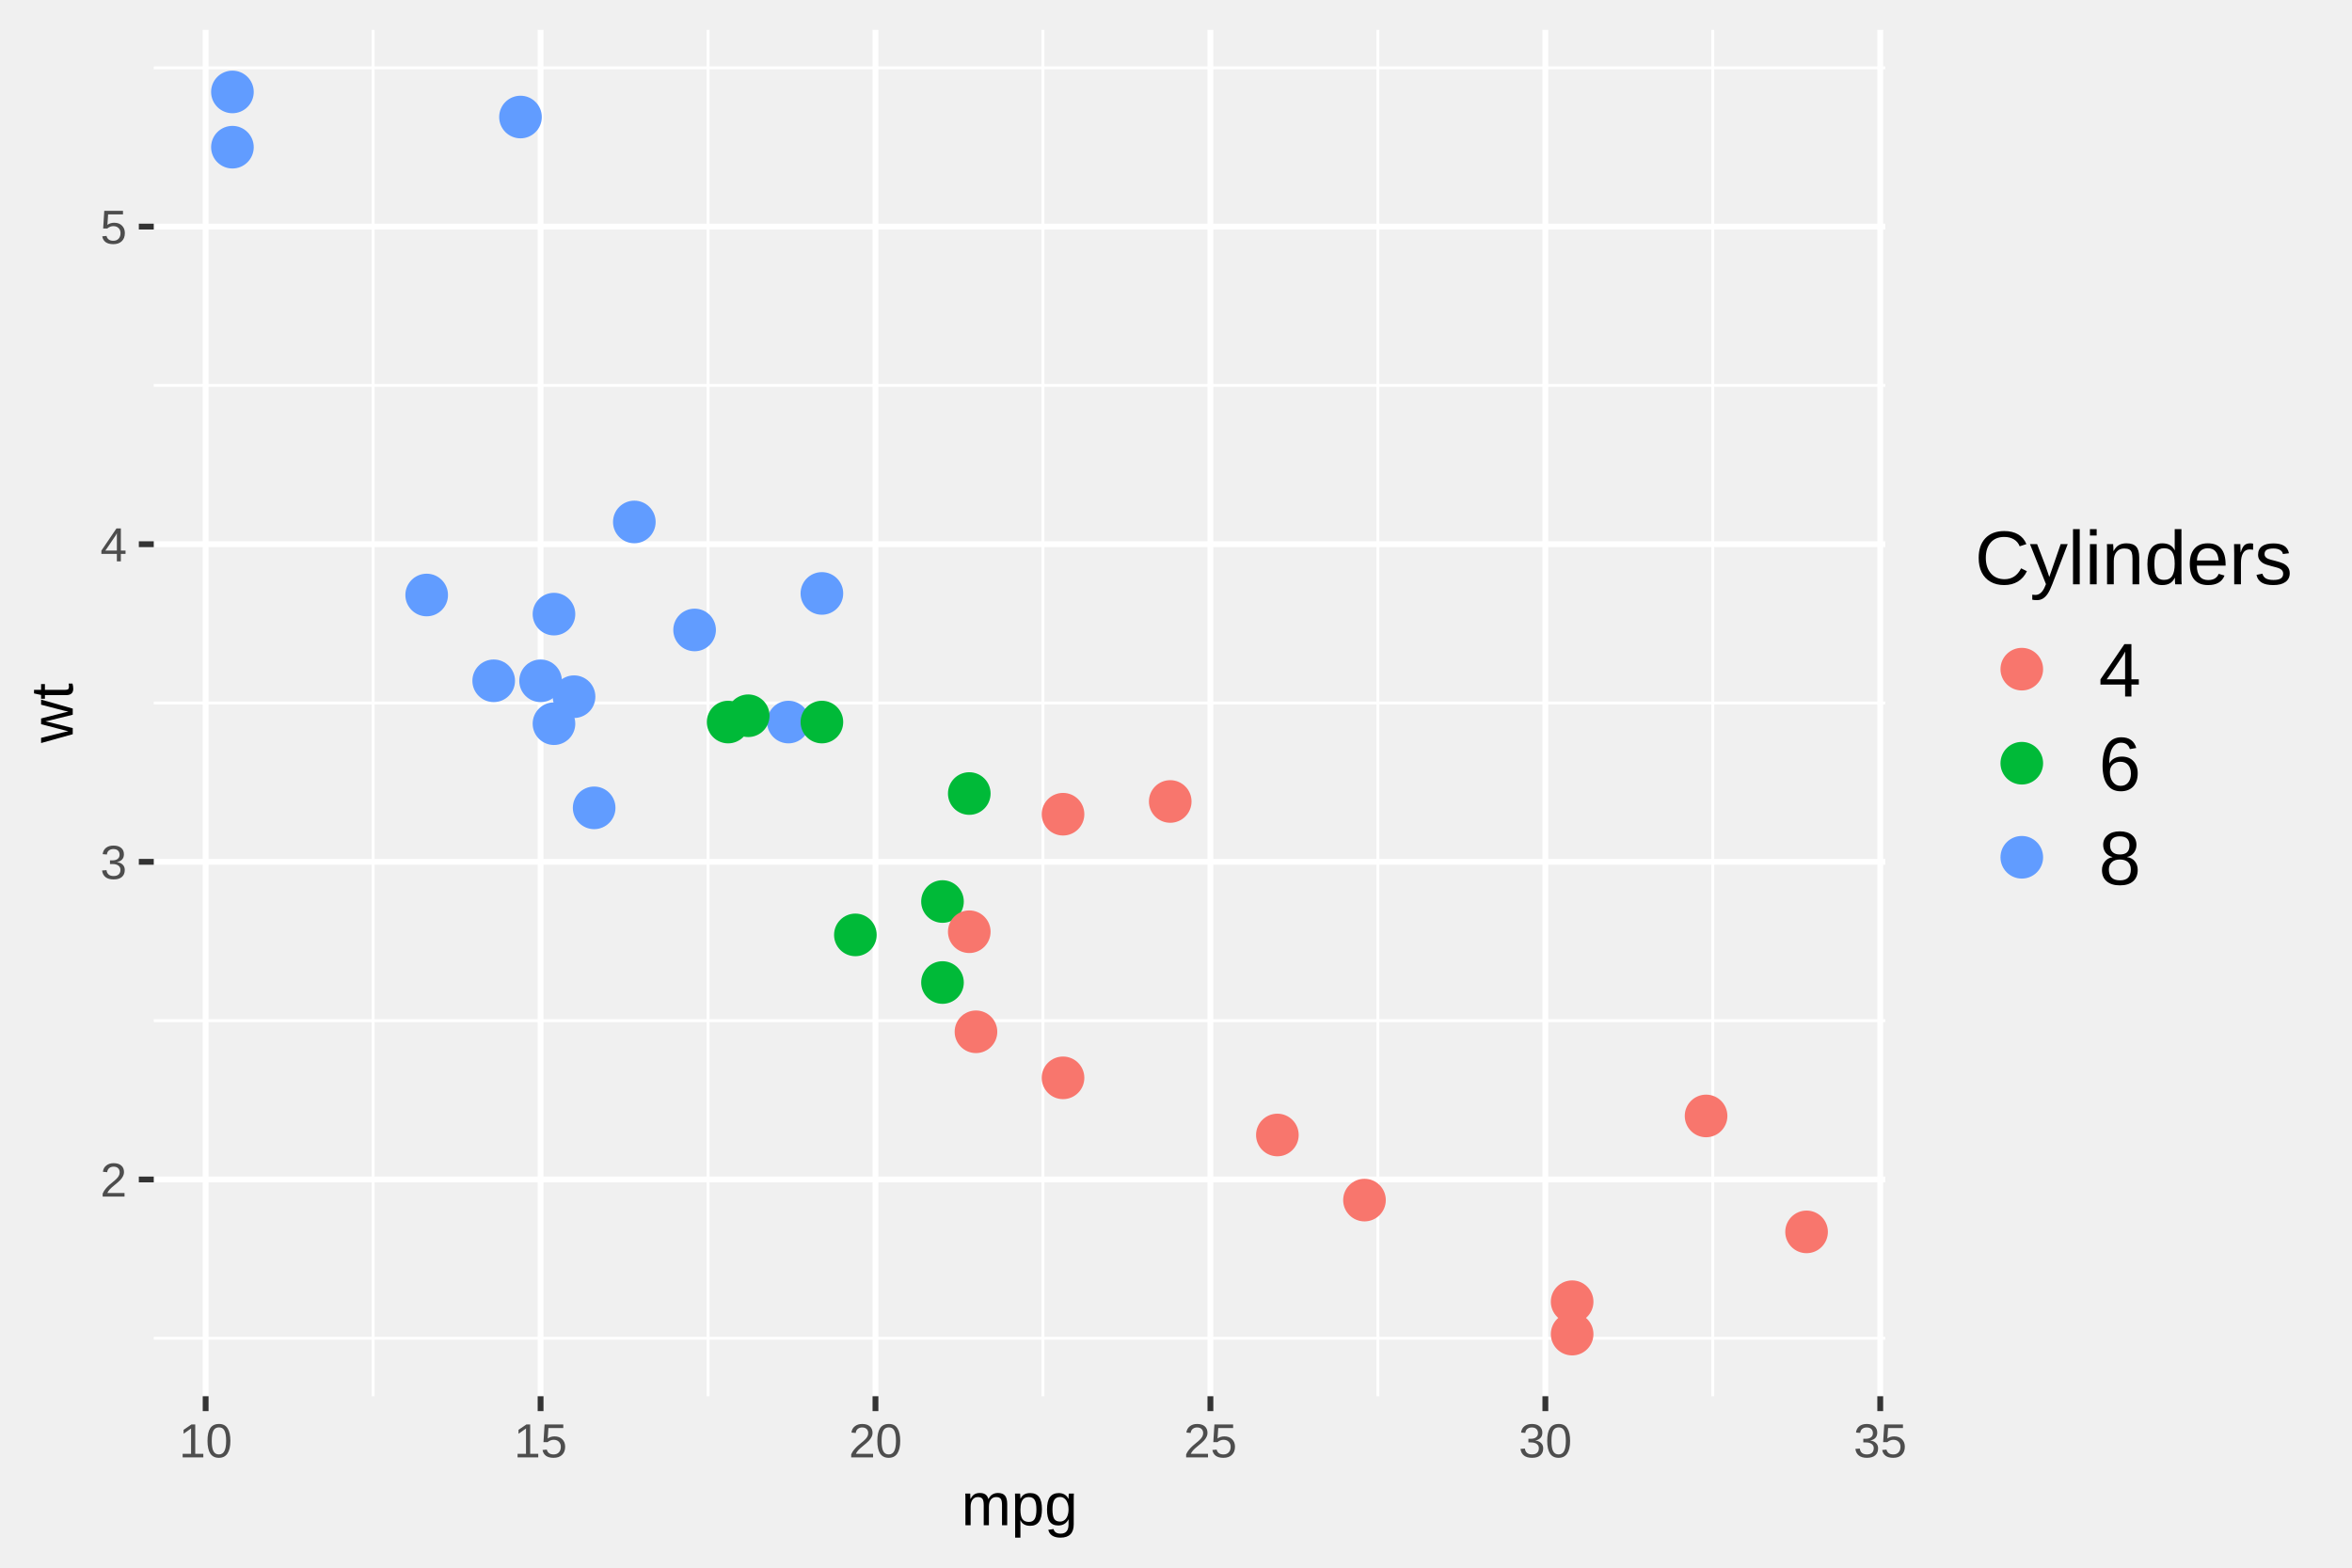
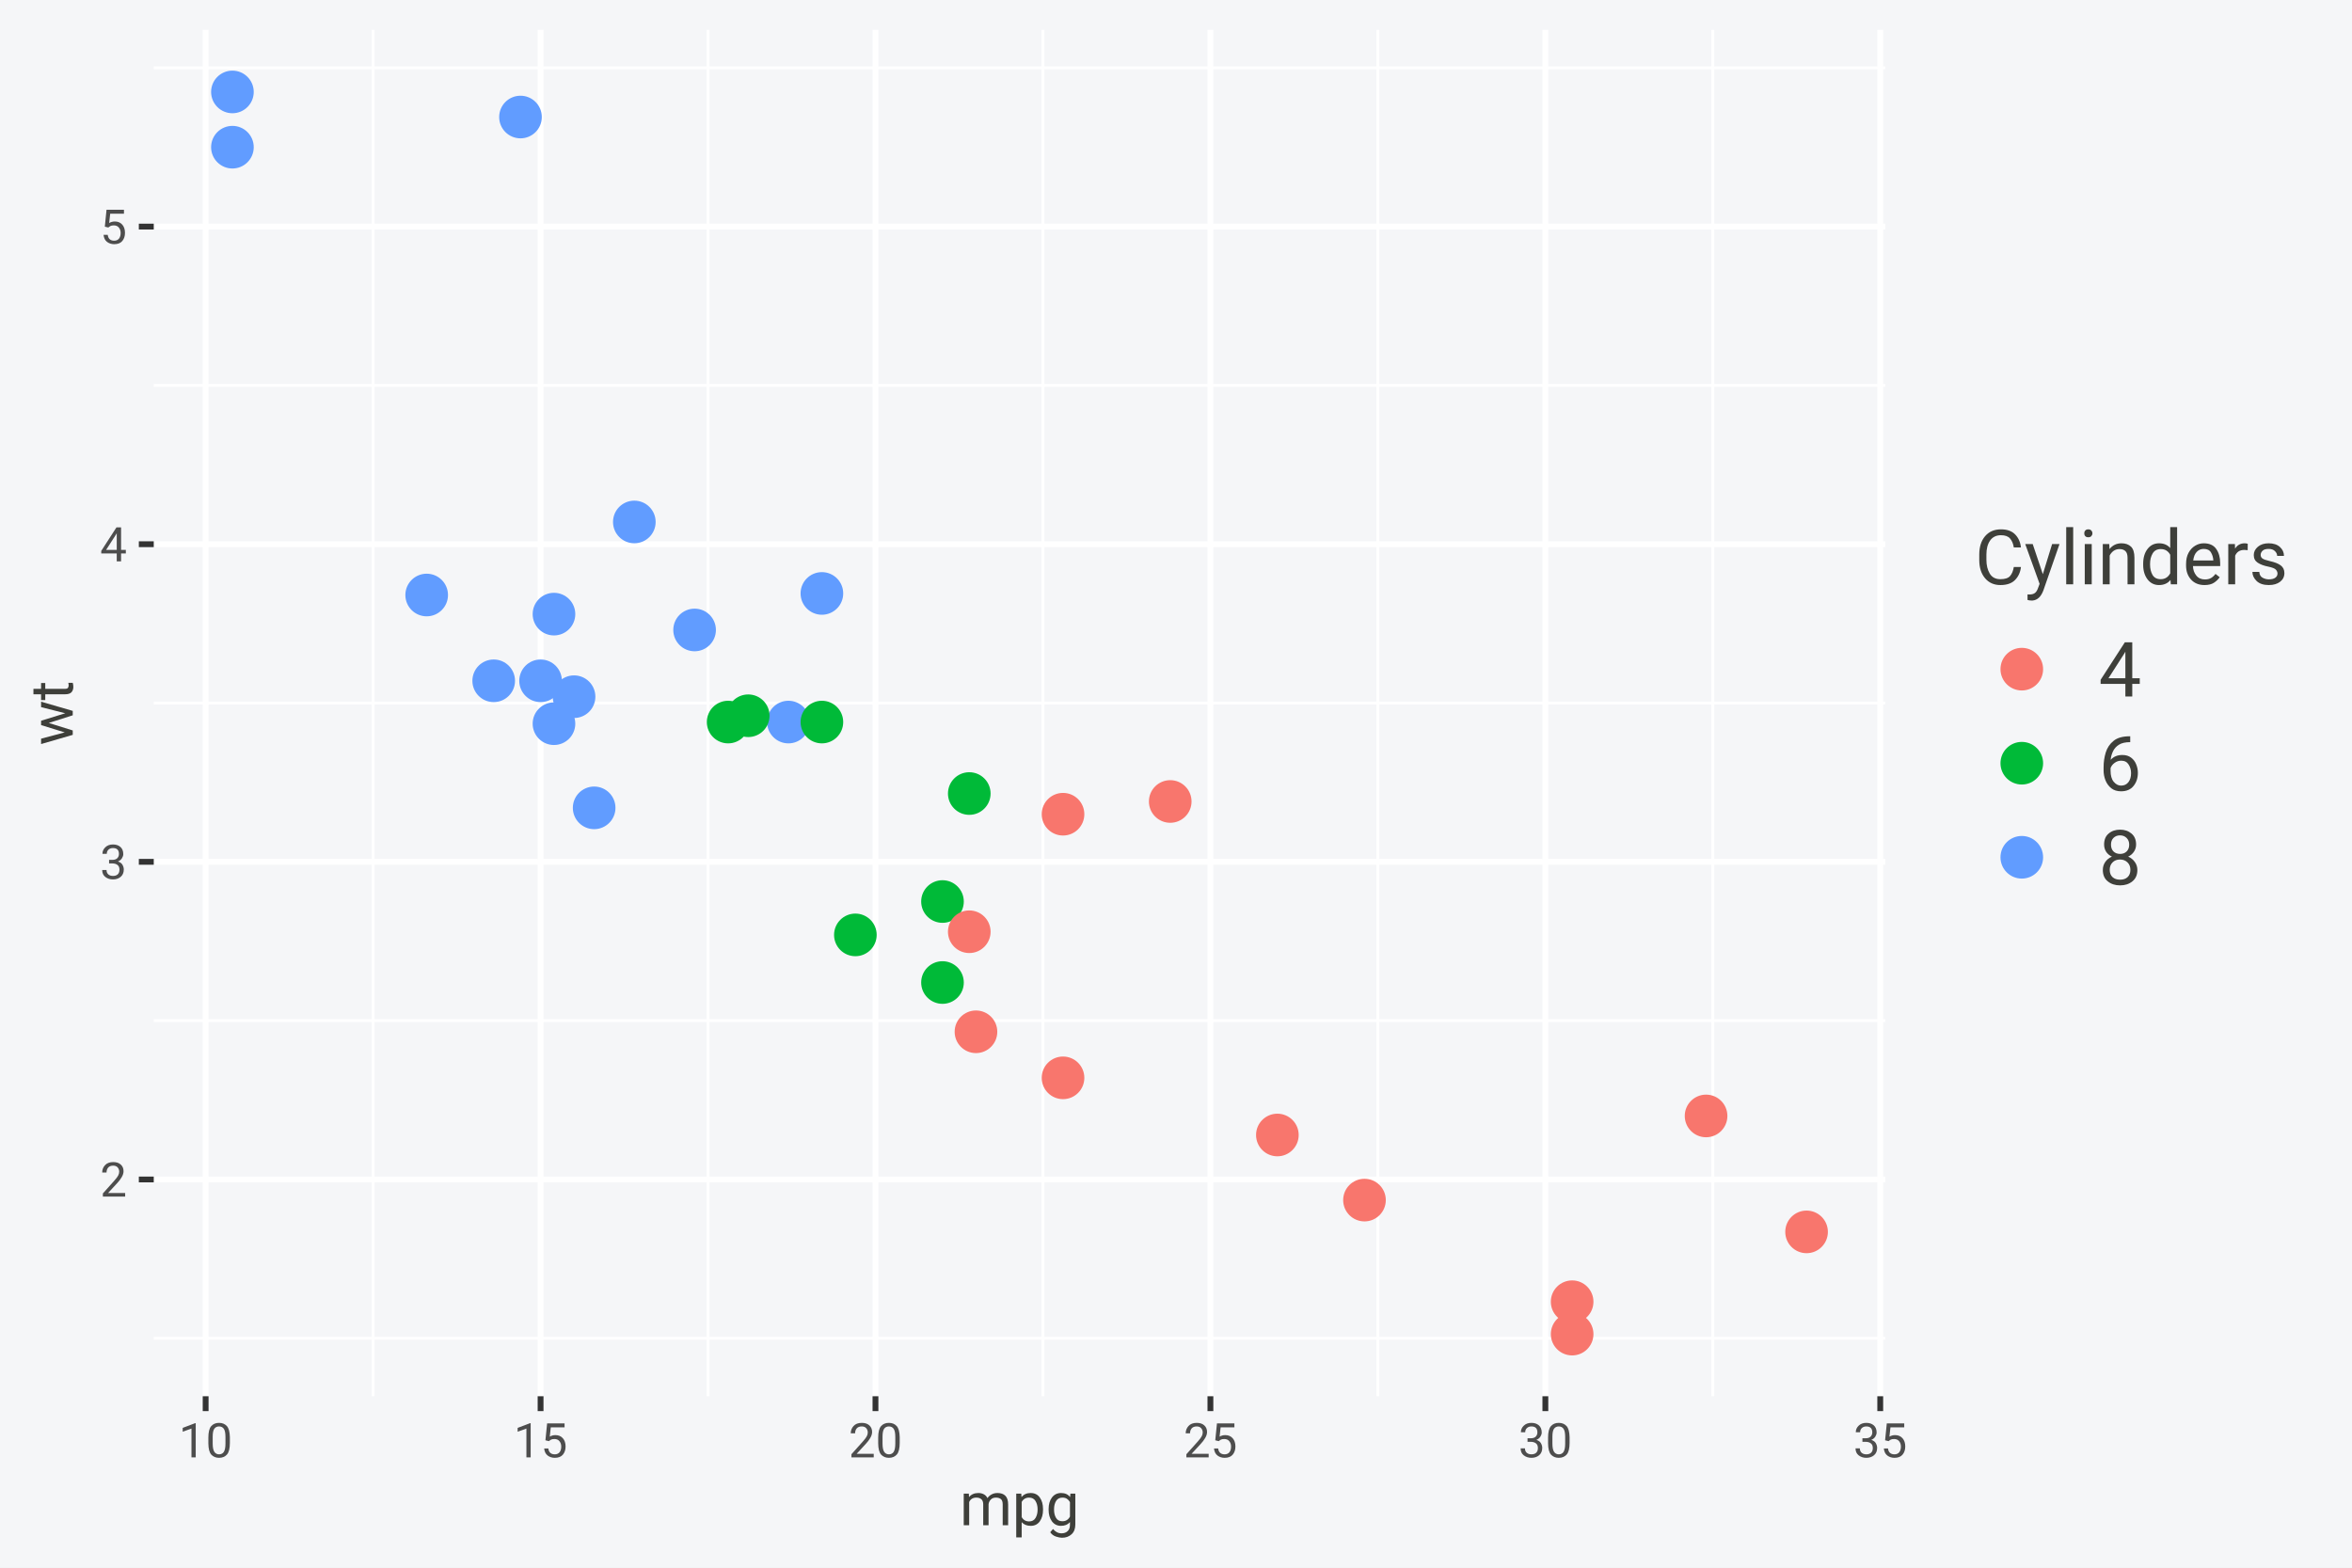
<svg xmlns="http://www.w3.org/2000/svg" width="432.00pt" height="288.00pt" viewBox="0 0 432.00 288.00">
  <g class="svglite">
    <defs>
      <style type="text/css">
-     .svglite line, .svglite polyline, .svglite polygon, .svglite path, .svglite rect, .svglite circle {
+     /* theme-aware-processed */
+     .svglite line, .svglite polyline, .svglite polygon, .svglite path, .svglite circle {
      fill: none;
-       stroke: #000000;
+       stroke: #3E3F3A;
+       stroke-linecap: round;
+       stroke-linejoin: round;
+       stroke-miterlimit: 10.00;
+     }
+     .svglite &gt; g &gt; rect {
+       fill: none;
+       stroke: #3E3F3A;
      stroke-linecap: round;
      stroke-linejoin: round;
      stroke-miterlimit: 10.00;
    }
    .svglite text {
      white-space: pre;
+       fill: #3E3F3A;
    }
    .svglite g.glyphgroup path {
      fill: inherit;
      stroke: none;
    }
  </style>
    </defs>
-     <rect width="100%" height="100%" style="stroke: none; fill: none;" />
+     <rect width="100%" height="100%" style="stroke: none; fill: #F5F6F8;" />
    <defs>
      <clipPath id="cpMC4wMHw0MzIuMDB8MC4wMHwyODguMDA=">
        <rect x="0.00" y="0.00" width="432.00" height="288.00" />
      </clipPath>
    </defs>
    <g clip-path="url(#cpMC4wMHw0MzIuMDB8MC4wMHwyODguMDA=)">
-       <rect x="0" y="0.00" width="432.00" height="288.00" style="stroke-width: 1.07; stroke: none;" />
-     </g>
+       <rect x="0" y="0.00" width="432.00" height="288.00" style="stroke-width: 1.07; stroke: none;" /> fill: #F5F6F8;' /&gt;
+ </g>
    <defs>
      <clipPath id="cpMjguMjR8MzQ2LjI3fDUuNDh8MjU2LjUw">
        <rect x="28.24" y="5.48" width="318.04" height="251.02" />
      </clipPath>
    </defs>
    <g clip-path="url(#cpMjguMjR8MzQ2LjI3fDUuNDh8MjU2LjUw)">
-       <rect x="28.24" y="5.48" width="318.04" height="251.02" style="stroke-width: 1.07; stroke: none;" />
-       <polyline points="28.24,245.85 346.27,245.85 " style="stroke-width: 0.53; stroke: #FFFFFF; stroke-linecap: butt;" />
+       <rect x="28.24" y="5.48" width="318.04" height="251.02" style="stroke-width: 1.07; stroke: none;" /> fill: #F5F6F8;' /&gt;
+ <polyline points="28.24,245.85 346.27,245.85 " style="stroke-width: 0.53; stroke: #FFFFFF; stroke-linecap: butt;" />
      <polyline points="28.24,187.50 346.27,187.50 " style="stroke-width: 0.53; stroke: #FFFFFF; stroke-linecap: butt;" />
      <polyline points="28.24,129.15 346.27,129.15 " style="stroke-width: 0.53; stroke: #FFFFFF; stroke-linecap: butt;" />
      <polyline points="28.24,70.80 346.27,70.80 " style="stroke-width: 0.53; stroke: #FFFFFF; stroke-linecap: butt;" />
      <polyline points="28.24,12.46 346.27,12.46 " style="stroke-width: 0.53; stroke: #FFFFFF; stroke-linecap: butt;" />
      <polyline points="68.53,256.50 68.53,5.48 " style="stroke-width: 0.53; stroke: #FFFFFF; stroke-linecap: butt;" />
      <polyline points="130.05,256.50 130.05,5.48 " style="stroke-width: 0.53; stroke: #FFFFFF; stroke-linecap: butt;" />
      <polyline points="191.56,256.50 191.56,5.48 " style="stroke-width: 0.53; stroke: #FFFFFF; stroke-linecap: butt;" />
      <polyline points="253.08,256.50 253.08,5.48 " style="stroke-width: 0.53; stroke: #FFFFFF; stroke-linecap: butt;" />
      <polyline points="314.59,256.50 314.59,5.48 " style="stroke-width: 0.53; stroke: #FFFFFF; stroke-linecap: butt;" />
      <polyline points="28.24,216.68 346.27,216.68 " style="stroke-width: 1.07; stroke: #FFFFFF; stroke-linecap: butt;" />
      <polyline points="28.24,158.33 346.27,158.33 " style="stroke-width: 1.07; stroke: #FFFFFF; stroke-linecap: butt;" />
      <polyline points="28.24,99.98 346.27,99.98 " style="stroke-width: 1.07; stroke: #FFFFFF; stroke-linecap: butt;" />
      <polyline points="28.24,41.63 346.27,41.63 " style="stroke-width: 1.07; stroke: #FFFFFF; stroke-linecap: butt;" />
      <polyline points="37.77,256.50 37.77,5.48 " style="stroke-width: 1.07; stroke: #FFFFFF; stroke-linecap: butt;" />
      <polyline points="99.29,256.50 99.29,5.48 " style="stroke-width: 1.07; stroke: #FFFFFF; stroke-linecap: butt;" />
      <polyline points="160.80,256.50 160.80,5.48 " style="stroke-width: 1.07; stroke: #FFFFFF; stroke-linecap: butt;" />
      <polyline points="222.32,256.50 222.32,5.48 " style="stroke-width: 1.07; stroke: #FFFFFF; stroke-linecap: butt;" />
      <polyline points="283.84,256.50 283.84,5.48 " style="stroke-width: 1.07; stroke: #FFFFFF; stroke-linecap: butt;" />
      <polyline points="345.35,256.50 345.35,5.48 " style="stroke-width: 1.07; stroke: #FFFFFF; stroke-linecap: butt;" />
      <circle cx="173.11" cy="180.50" r="3.56" style="stroke-width: 0.71; stroke: #00BA38; fill: #00BA38;" />
      <circle cx="173.11" cy="165.62" r="3.56" style="stroke-width: 0.71; stroke: #00BA38; fill: #00BA38;" />
      <circle cx="195.25" cy="198.01" r="3.56" style="stroke-width: 0.71; stroke: #F8766D; fill: #F8766D;" />
      <circle cx="178.03" cy="145.78" r="3.56" style="stroke-width: 0.71; stroke: #00BA38; fill: #00BA38;" />
      <circle cx="144.81" cy="132.65" r="3.56" style="stroke-width: 0.71; stroke: #619CFF; fill: #619CFF;" />
      <circle cx="137.43" cy="131.49" r="3.56" style="stroke-width: 0.71; stroke: #00BA38; fill: #00BA38;" />
      <circle cx="90.68" cy="125.07" r="3.56" style="stroke-width: 0.71; stroke: #619CFF; fill: #619CFF;" />
      <circle cx="214.94" cy="147.24" r="3.56" style="stroke-width: 0.71; stroke: #F8766D; fill: #F8766D;" />
      <circle cx="195.25" cy="149.58" r="3.56" style="stroke-width: 0.71; stroke: #F8766D; fill: #F8766D;" />
      <circle cx="150.96" cy="132.65" r="3.56" style="stroke-width: 0.71; stroke: #00BA38; fill: #00BA38;" />
      <circle cx="133.74" cy="132.65" r="3.56" style="stroke-width: 0.71; stroke: #00BA38; fill: #00BA38;" />
      <circle cx="116.51" cy="95.89" r="3.56" style="stroke-width: 0.71; stroke: #619CFF; fill: #619CFF;" />
      <circle cx="127.58" cy="115.73" r="3.56" style="stroke-width: 0.71; stroke: #619CFF; fill: #619CFF;" />
      <circle cx="101.75" cy="112.82" r="3.56" style="stroke-width: 0.71; stroke: #619CFF; fill: #619CFF;" />
      <circle cx="42.69" cy="27.04" r="3.56" style="stroke-width: 0.71; stroke: #619CFF; fill: #619CFF;" />
      <circle cx="42.69" cy="16.89" r="3.56" style="stroke-width: 0.71; stroke: #619CFF; fill: #619CFF;" />
      <circle cx="95.60" cy="21.50" r="3.56" style="stroke-width: 0.71; stroke: #619CFF; fill: #619CFF;" />
      <circle cx="313.36" cy="205.01" r="3.56" style="stroke-width: 0.71; stroke: #F8766D; fill: #F8766D;" />
      <circle cx="288.76" cy="239.14" r="3.56" style="stroke-width: 0.71; stroke: #F8766D; fill: #F8766D;" />
      <circle cx="331.82" cy="226.31" r="3.56" style="stroke-width: 0.71; stroke: #F8766D; fill: #F8766D;" />
      <circle cx="179.26" cy="189.55" r="3.56" style="stroke-width: 0.71; stroke: #F8766D; fill: #F8766D;" />
      <circle cx="105.44" cy="127.99" r="3.56" style="stroke-width: 0.71; stroke: #619CFF; fill: #619CFF;" />
      <circle cx="101.75" cy="132.95" r="3.56" style="stroke-width: 0.71; stroke: #619CFF; fill: #619CFF;" />
      <circle cx="78.37" cy="109.31" r="3.56" style="stroke-width: 0.71; stroke: #619CFF; fill: #619CFF;" />
      <circle cx="150.96" cy="109.02" r="3.56" style="stroke-width: 0.71; stroke: #619CFF; fill: #619CFF;" />
      <circle cx="250.62" cy="220.47" r="3.56" style="stroke-width: 0.71; stroke: #F8766D; fill: #F8766D;" />
      <circle cx="234.62" cy="208.51" r="3.56" style="stroke-width: 0.71; stroke: #F8766D; fill: #F8766D;" />
      <circle cx="288.76" cy="245.09" r="3.56" style="stroke-width: 0.71; stroke: #F8766D; fill: #F8766D;" />
      <circle cx="109.13" cy="148.41" r="3.56" style="stroke-width: 0.71; stroke: #619CFF; fill: #619CFF;" />
      <circle cx="157.11" cy="171.75" r="3.56" style="stroke-width: 0.71; stroke: #00BA38; fill: #00BA38;" />
      <circle cx="99.29" cy="125.07" r="3.56" style="stroke-width: 0.71; stroke: #619CFF; fill: #619CFF;" />
      <circle cx="178.03" cy="171.17" r="3.56" style="stroke-width: 0.71; stroke: #F8766D; fill: #F8766D;" />
    </g>
    <g clip-path="url(#cpMC4wMHw0MzIuMDB8MC4wMHwyODguMDA=)">
-       <text x="23.31" y="219.83" text-anchor="end" style="font-size: 8.80px;fill: #4D4D4D; font-family: &quot;Arial&quot;;" textLength="4.89px" lengthAdjust="spacingAndGlyphs">2</text>
-       <text x="23.31" y="161.48" text-anchor="end" style="font-size: 8.80px;fill: #4D4D4D; font-family: &quot;Arial&quot;;" textLength="4.89px" lengthAdjust="spacingAndGlyphs">3</text>
-       <text x="23.31" y="103.13" text-anchor="end" style="font-size: 8.80px;fill: #4D4D4D; font-family: &quot;Arial&quot;;" textLength="4.89px" lengthAdjust="spacingAndGlyphs">4</text>
-       <text x="23.31" y="44.78" text-anchor="end" style="font-size: 8.80px;fill: #4D4D4D; font-family: &quot;Arial&quot;;" textLength="4.89px" lengthAdjust="spacingAndGlyphs">5</text>
+       <text x="23.31" y="219.83" text-anchor="end" style="font-size: 8.80px;fill: #4D4D4D; font-family: &quot;Roboto&quot;, -apple-system, BlinkMacSystemFont, &quot;Segoe UI&quot;, system-ui, sans-serif;" textLength="4.89px" lengthAdjust="spacingAndGlyphs">2</text>
+       <text x="23.31" y="161.48" text-anchor="end" style="font-size: 8.80px;fill: #4D4D4D; font-family: &quot;Roboto&quot;, -apple-system, BlinkMacSystemFont, &quot;Segoe UI&quot;, system-ui, sans-serif;" textLength="4.89px" lengthAdjust="spacingAndGlyphs">3</text>
+       <text x="23.31" y="103.13" text-anchor="end" style="font-size: 8.80px;fill: #4D4D4D; font-family: &quot;Roboto&quot;, -apple-system, BlinkMacSystemFont, &quot;Segoe UI&quot;, system-ui, sans-serif;" textLength="4.89px" lengthAdjust="spacingAndGlyphs">4</text>
+       <text x="23.31" y="44.78" text-anchor="end" style="font-size: 8.80px;fill: #4D4D4D; font-family: &quot;Roboto&quot;, -apple-system, BlinkMacSystemFont, &quot;Segoe UI&quot;, system-ui, sans-serif;" textLength="4.89px" lengthAdjust="spacingAndGlyphs">5</text>
      <polyline points="25.50,216.68 28.24,216.68 " style="stroke-width: 1.07; stroke: #333333; stroke-linecap: butt;" />
      <polyline points="25.50,158.33 28.24,158.33 " style="stroke-width: 1.07; stroke: #333333; stroke-linecap: butt;" />
      <polyline points="25.50,99.98 28.24,99.98 " style="stroke-width: 1.07; stroke: #333333; stroke-linecap: butt;" />
      <polyline points="25.50,41.63 28.24,41.63 " style="stroke-width: 1.07; stroke: #333333; stroke-linecap: butt;" />
      <polyline points="37.77,259.24 37.77,256.50 " style="stroke-width: 1.07; stroke: #333333; stroke-linecap: butt;" />
      <polyline points="99.29,259.24 99.29,256.50 " style="stroke-width: 1.07; stroke: #333333; stroke-linecap: butt;" />
      <polyline points="160.80,259.24 160.80,256.50 " style="stroke-width: 1.07; stroke: #333333; stroke-linecap: butt;" />
      <polyline points="222.32,259.24 222.32,256.50 " style="stroke-width: 1.07; stroke: #333333; stroke-linecap: butt;" />
      <polyline points="283.84,259.24 283.84,256.50 " style="stroke-width: 1.07; stroke: #333333; stroke-linecap: butt;" />
      <polyline points="345.35,259.24 345.35,256.50 " style="stroke-width: 1.07; stroke: #333333; stroke-linecap: butt;" />
-       <text x="37.77" y="267.74" text-anchor="middle" style="font-size: 8.80px;fill: #4D4D4D; font-family: &quot;Arial&quot;;" textLength="9.78px" lengthAdjust="spacingAndGlyphs">10</text>
-       <text x="99.29" y="267.74" text-anchor="middle" style="font-size: 8.80px;fill: #4D4D4D; font-family: &quot;Arial&quot;;" textLength="9.78px" lengthAdjust="spacingAndGlyphs">15</text>
-       <text x="160.80" y="267.74" text-anchor="middle" style="font-size: 8.80px;fill: #4D4D4D; font-family: &quot;Arial&quot;;" textLength="9.78px" lengthAdjust="spacingAndGlyphs">20</text>
-       <text x="222.32" y="267.74" text-anchor="middle" style="font-size: 8.80px;fill: #4D4D4D; font-family: &quot;Arial&quot;;" textLength="9.78px" lengthAdjust="spacingAndGlyphs">25</text>
-       <text x="283.84" y="267.74" text-anchor="middle" style="font-size: 8.80px;fill: #4D4D4D; font-family: &quot;Arial&quot;;" textLength="9.78px" lengthAdjust="spacingAndGlyphs">30</text>
-       <text x="345.35" y="267.74" text-anchor="middle" style="font-size: 8.80px;fill: #4D4D4D; font-family: &quot;Arial&quot;;" textLength="9.78px" lengthAdjust="spacingAndGlyphs">35</text>
-       <text x="187.26" y="280.20" text-anchor="middle" style="font-size: 11.00px; font-family: &quot;Arial&quot;;" textLength="21.41px" lengthAdjust="spacingAndGlyphs">mpg</text>
-       <text transform="translate(13.36,130.99) rotate(-90)" text-anchor="middle" style="font-size: 11.00px; font-family: &quot;Arial&quot;;" textLength="11.00px" lengthAdjust="spacingAndGlyphs">wt</text>
-       <rect x="357.23" y="90.37" width="69.29" height="81.25" style="stroke-width: 0.75; stroke: none;" />
-       <rect x="357.23" y="90.37" width="69.29" height="81.25" style="stroke-width: 1.07; stroke: none;" />
-       <text x="362.71" y="107.34" style="font-size: 14.00px; font-family: &quot;Arial&quot;;" textLength="58.33px" lengthAdjust="spacingAndGlyphs">Cylinders</text>
-       <rect x="362.71" y="114.29" width="17.28" height="17.28" style="stroke-width: 1.07; stroke: none;" />
-       <circle cx="371.35" cy="122.93" r="3.56" style="stroke-width: 0.71; stroke: #F8766D; fill: #F8766D;" />
-       <rect x="362.71" y="131.57" width="17.28" height="17.28" style="stroke-width: 1.07; stroke: none;" />
-       <circle cx="371.35" cy="140.21" r="3.56" style="stroke-width: 0.71; stroke: #00BA38; fill: #00BA38;" />
-       <rect x="362.71" y="148.85" width="17.28" height="17.28" style="stroke-width: 1.07; stroke: none;" />
-       <circle cx="371.35" cy="157.49" r="3.56" style="stroke-width: 0.71; stroke: #619CFF; fill: #619CFF;" />
-       <text x="385.47" y="127.95" style="font-size: 14.00px; font-family: &quot;Arial&quot;;" textLength="7.78px" lengthAdjust="spacingAndGlyphs">4</text>
-       <text x="385.47" y="145.23" style="font-size: 14.00px; font-family: &quot;Arial&quot;;" textLength="7.78px" lengthAdjust="spacingAndGlyphs">6</text>
-       <text x="385.47" y="162.51" style="font-size: 14.00px; font-family: &quot;Arial&quot;;" textLength="7.78px" lengthAdjust="spacingAndGlyphs">8</text>
+       <text x="37.77" y="267.74" text-anchor="middle" style="font-size: 8.80px;fill: #4D4D4D; font-family: &quot;Roboto&quot;, -apple-system, BlinkMacSystemFont, &quot;Segoe UI&quot;, system-ui, sans-serif;" textLength="9.78px" lengthAdjust="spacingAndGlyphs">10</text>
+       <text x="99.29" y="267.74" text-anchor="middle" style="font-size: 8.80px;fill: #4D4D4D; font-family: &quot;Roboto&quot;, -apple-system, BlinkMacSystemFont, &quot;Segoe UI&quot;, system-ui, sans-serif;" textLength="9.78px" lengthAdjust="spacingAndGlyphs">15</text>
+       <text x="160.80" y="267.74" text-anchor="middle" style="font-size: 8.80px;fill: #4D4D4D; font-family: &quot;Roboto&quot;, -apple-system, BlinkMacSystemFont, &quot;Segoe UI&quot;, system-ui, sans-serif;" textLength="9.78px" lengthAdjust="spacingAndGlyphs">20</text>
+       <text x="222.32" y="267.74" text-anchor="middle" style="font-size: 8.80px;fill: #4D4D4D; font-family: &quot;Roboto&quot;, -apple-system, BlinkMacSystemFont, &quot;Segoe UI&quot;, system-ui, sans-serif;" textLength="9.78px" lengthAdjust="spacingAndGlyphs">25</text>
+       <text x="283.84" y="267.74" text-anchor="middle" style="font-size: 8.80px;fill: #4D4D4D; font-family: &quot;Roboto&quot;, -apple-system, BlinkMacSystemFont, &quot;Segoe UI&quot;, system-ui, sans-serif;" textLength="9.78px" lengthAdjust="spacingAndGlyphs">30</text>
+       <text x="345.35" y="267.74" text-anchor="middle" style="font-size: 8.80px;fill: #4D4D4D; font-family: &quot;Roboto&quot;, -apple-system, BlinkMacSystemFont, &quot;Segoe UI&quot;, system-ui, sans-serif;" textLength="9.78px" lengthAdjust="spacingAndGlyphs">35</text>
+       <text x="187.26" y="280.20" text-anchor="middle" style="font-size: 11.00px; font-family: &quot;Roboto&quot;, -apple-system, BlinkMacSystemFont, &quot;Segoe UI&quot;, system-ui, sans-serif;" textLength="21.41px" lengthAdjust="spacingAndGlyphs">mpg</text>
+       <text transform="translate(13.36,130.99) rotate(-90)" text-anchor="middle" style="font-size: 11.00px; font-family: &quot;Roboto&quot;, -apple-system, BlinkMacSystemFont, &quot;Segoe UI&quot;, system-ui, sans-serif;" textLength="11.00px" lengthAdjust="spacingAndGlyphs">wt</text>
+       <rect x="357.23" y="90.37" width="69.29" height="81.25" style="stroke-width: 0.75; stroke: none;" /> fill: #F5F6F8;' /&gt;
+ <rect x="357.23" y="90.37" width="69.29" height="81.25" style="stroke-width: 1.07; stroke: none;" /> fill: #F5F6F8;' /&gt;
+ <text x="362.71" y="107.34" style="font-size: 14.00px; font-family: &quot;Roboto&quot;, -apple-system, BlinkMacSystemFont, &quot;Segoe UI&quot;, system-ui, sans-serif;" textLength="58.33px" lengthAdjust="spacingAndGlyphs">Cylinders</text>
+       <rect x="362.71" y="114.29" width="17.28" height="17.28" style="stroke-width: 1.07; stroke: none;" /> fill: #F5F6F8;' /&gt;
+ <circle cx="371.35" cy="122.93" r="3.56" style="stroke-width: 0.71; stroke: #F8766D; fill: #F8766D;" />
+       <rect x="362.71" y="131.57" width="17.28" height="17.28" style="stroke-width: 1.07; stroke: none;" /> fill: #F5F6F8;' /&gt;
+ <circle cx="371.35" cy="140.21" r="3.56" style="stroke-width: 0.71; stroke: #00BA38; fill: #00BA38;" />
+       <rect x="362.71" y="148.85" width="17.28" height="17.28" style="stroke-width: 1.07; stroke: none;" /> fill: #F5F6F8;' /&gt;
+ <circle cx="371.35" cy="157.49" r="3.56" style="stroke-width: 0.71; stroke: #619CFF; fill: #619CFF;" />
+       <text x="385.47" y="127.95" style="font-size: 14.00px; font-family: &quot;Roboto&quot;, -apple-system, BlinkMacSystemFont, &quot;Segoe UI&quot;, system-ui, sans-serif;" textLength="7.78px" lengthAdjust="spacingAndGlyphs">4</text>
+       <text x="385.47" y="145.23" style="font-size: 14.00px; font-family: &quot;Roboto&quot;, -apple-system, BlinkMacSystemFont, &quot;Segoe UI&quot;, system-ui, sans-serif;" textLength="7.78px" lengthAdjust="spacingAndGlyphs">6</text>
+       <text x="385.47" y="162.51" style="font-size: 14.00px; font-family: &quot;Roboto&quot;, -apple-system, BlinkMacSystemFont, &quot;Segoe UI&quot;, system-ui, sans-serif;" textLength="7.78px" lengthAdjust="spacingAndGlyphs">8</text>
    </g>
  </g>
</svg>
